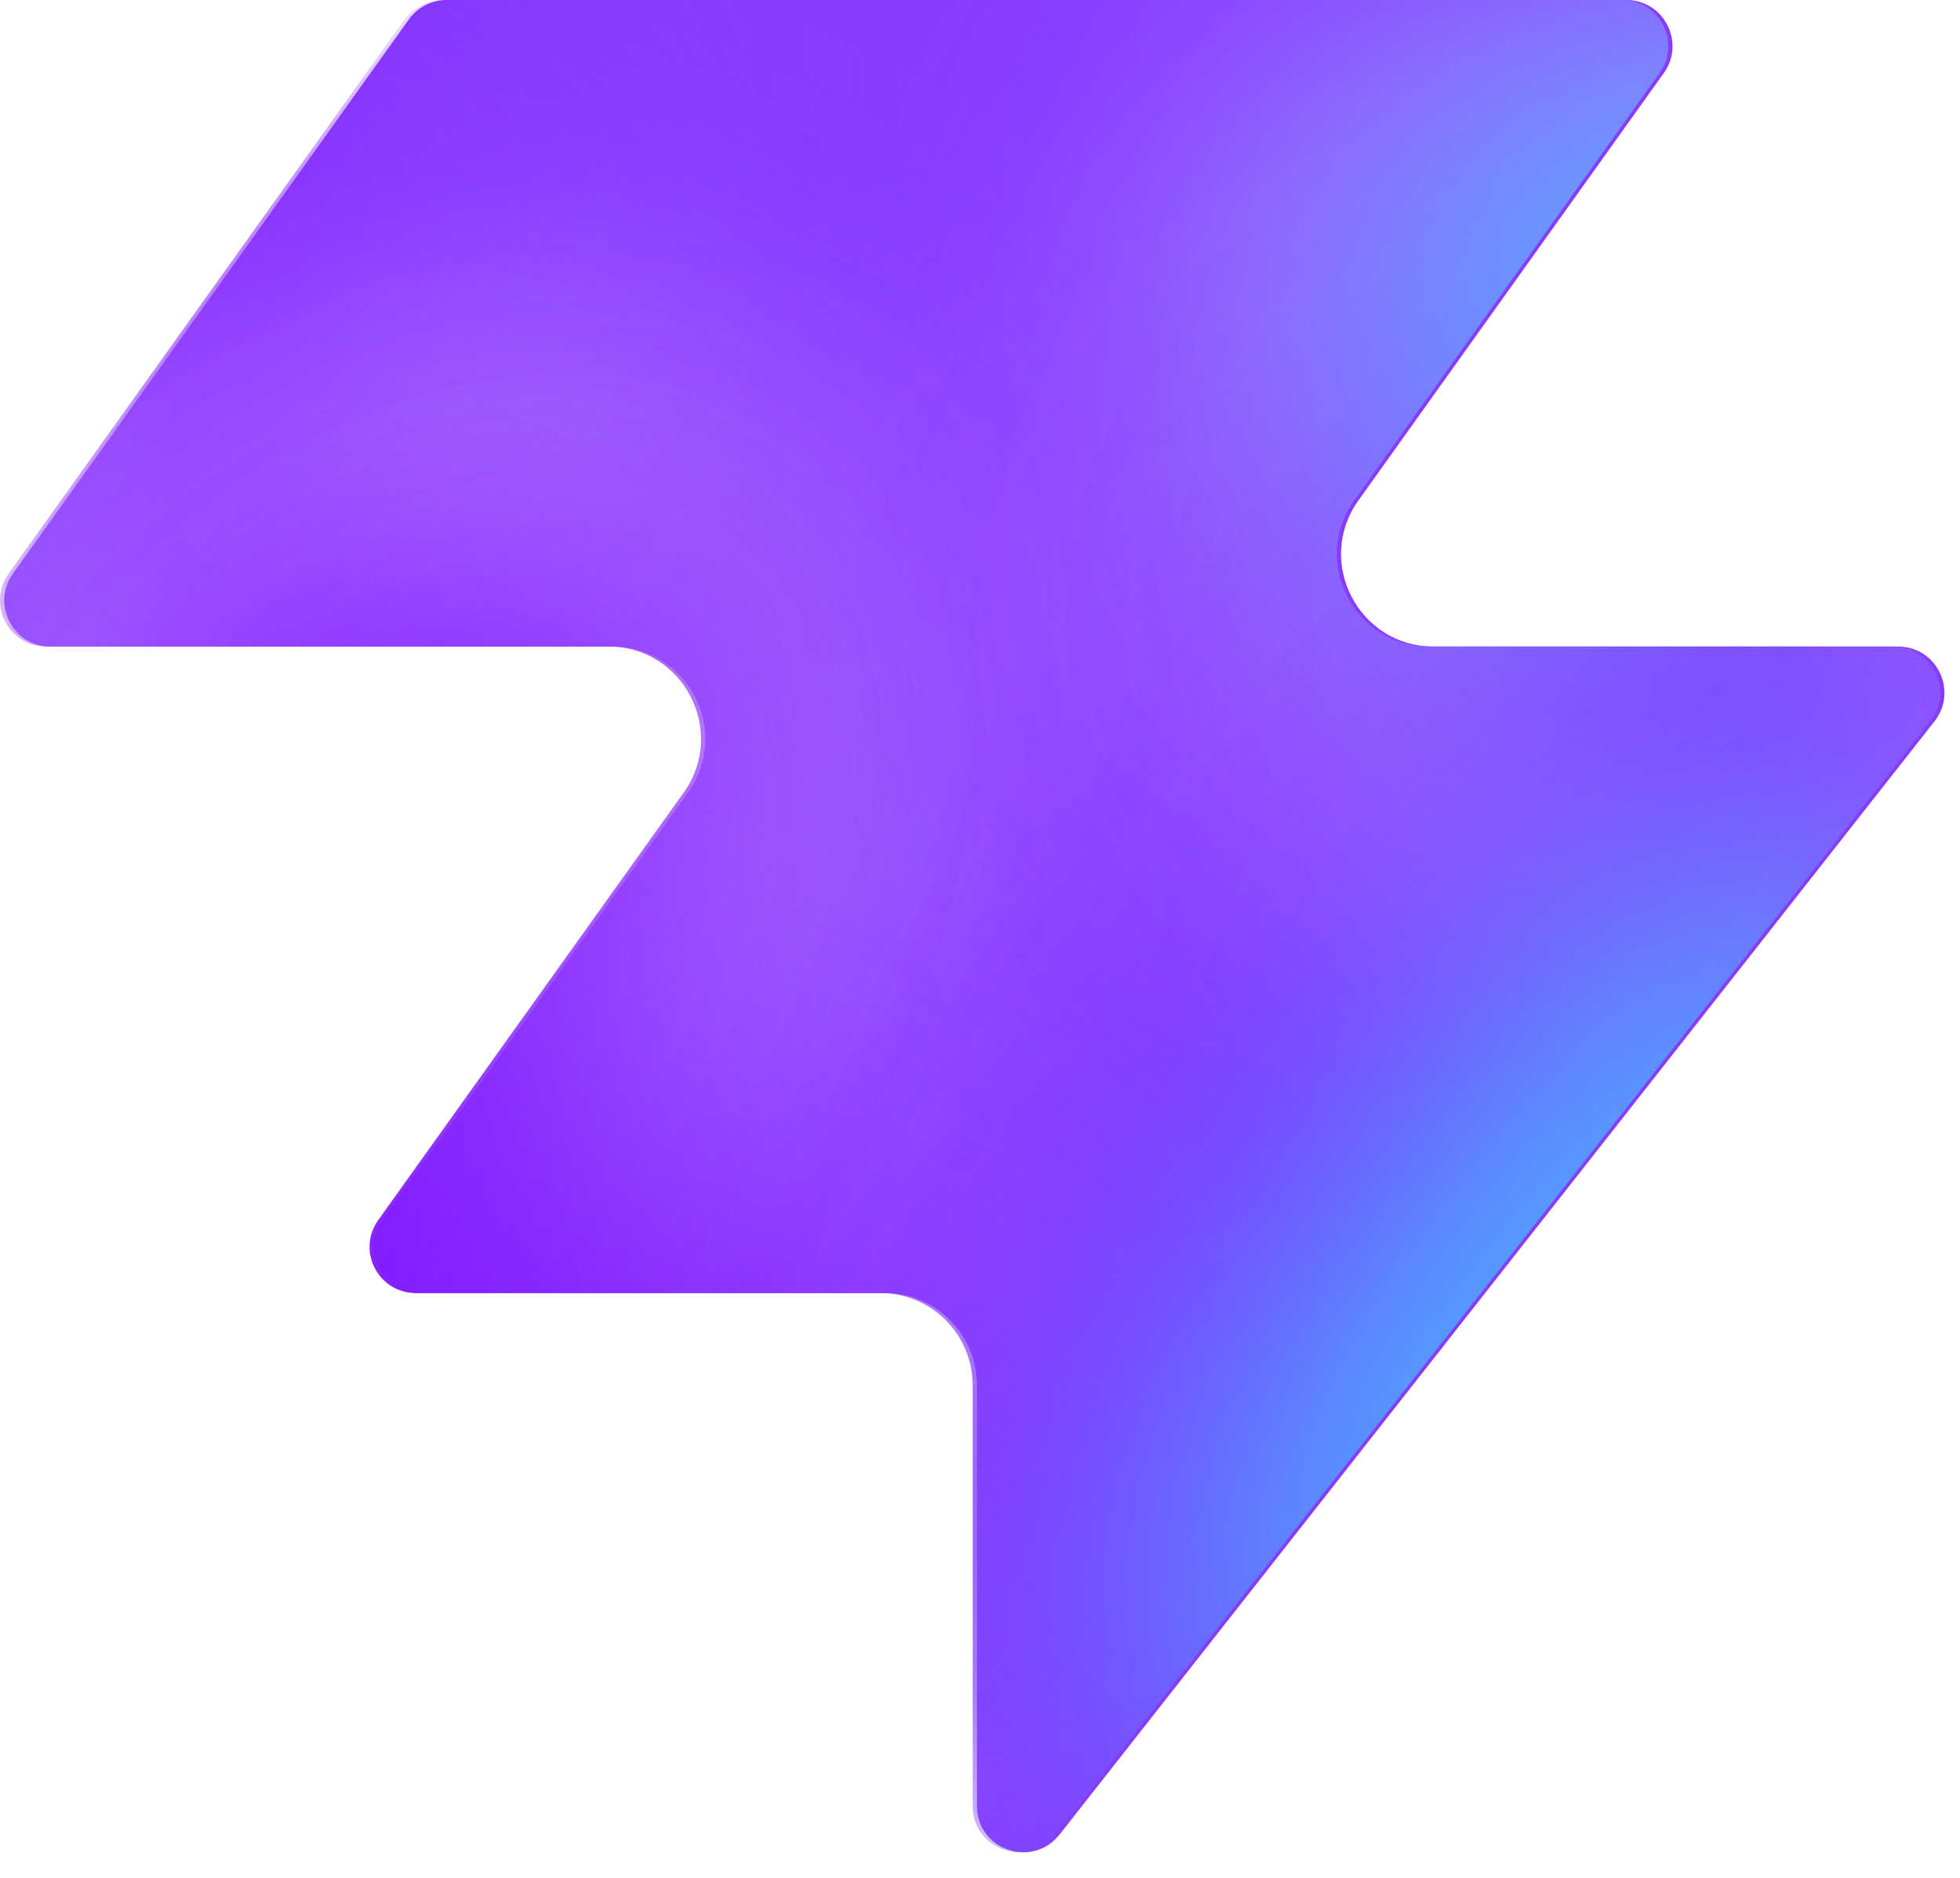
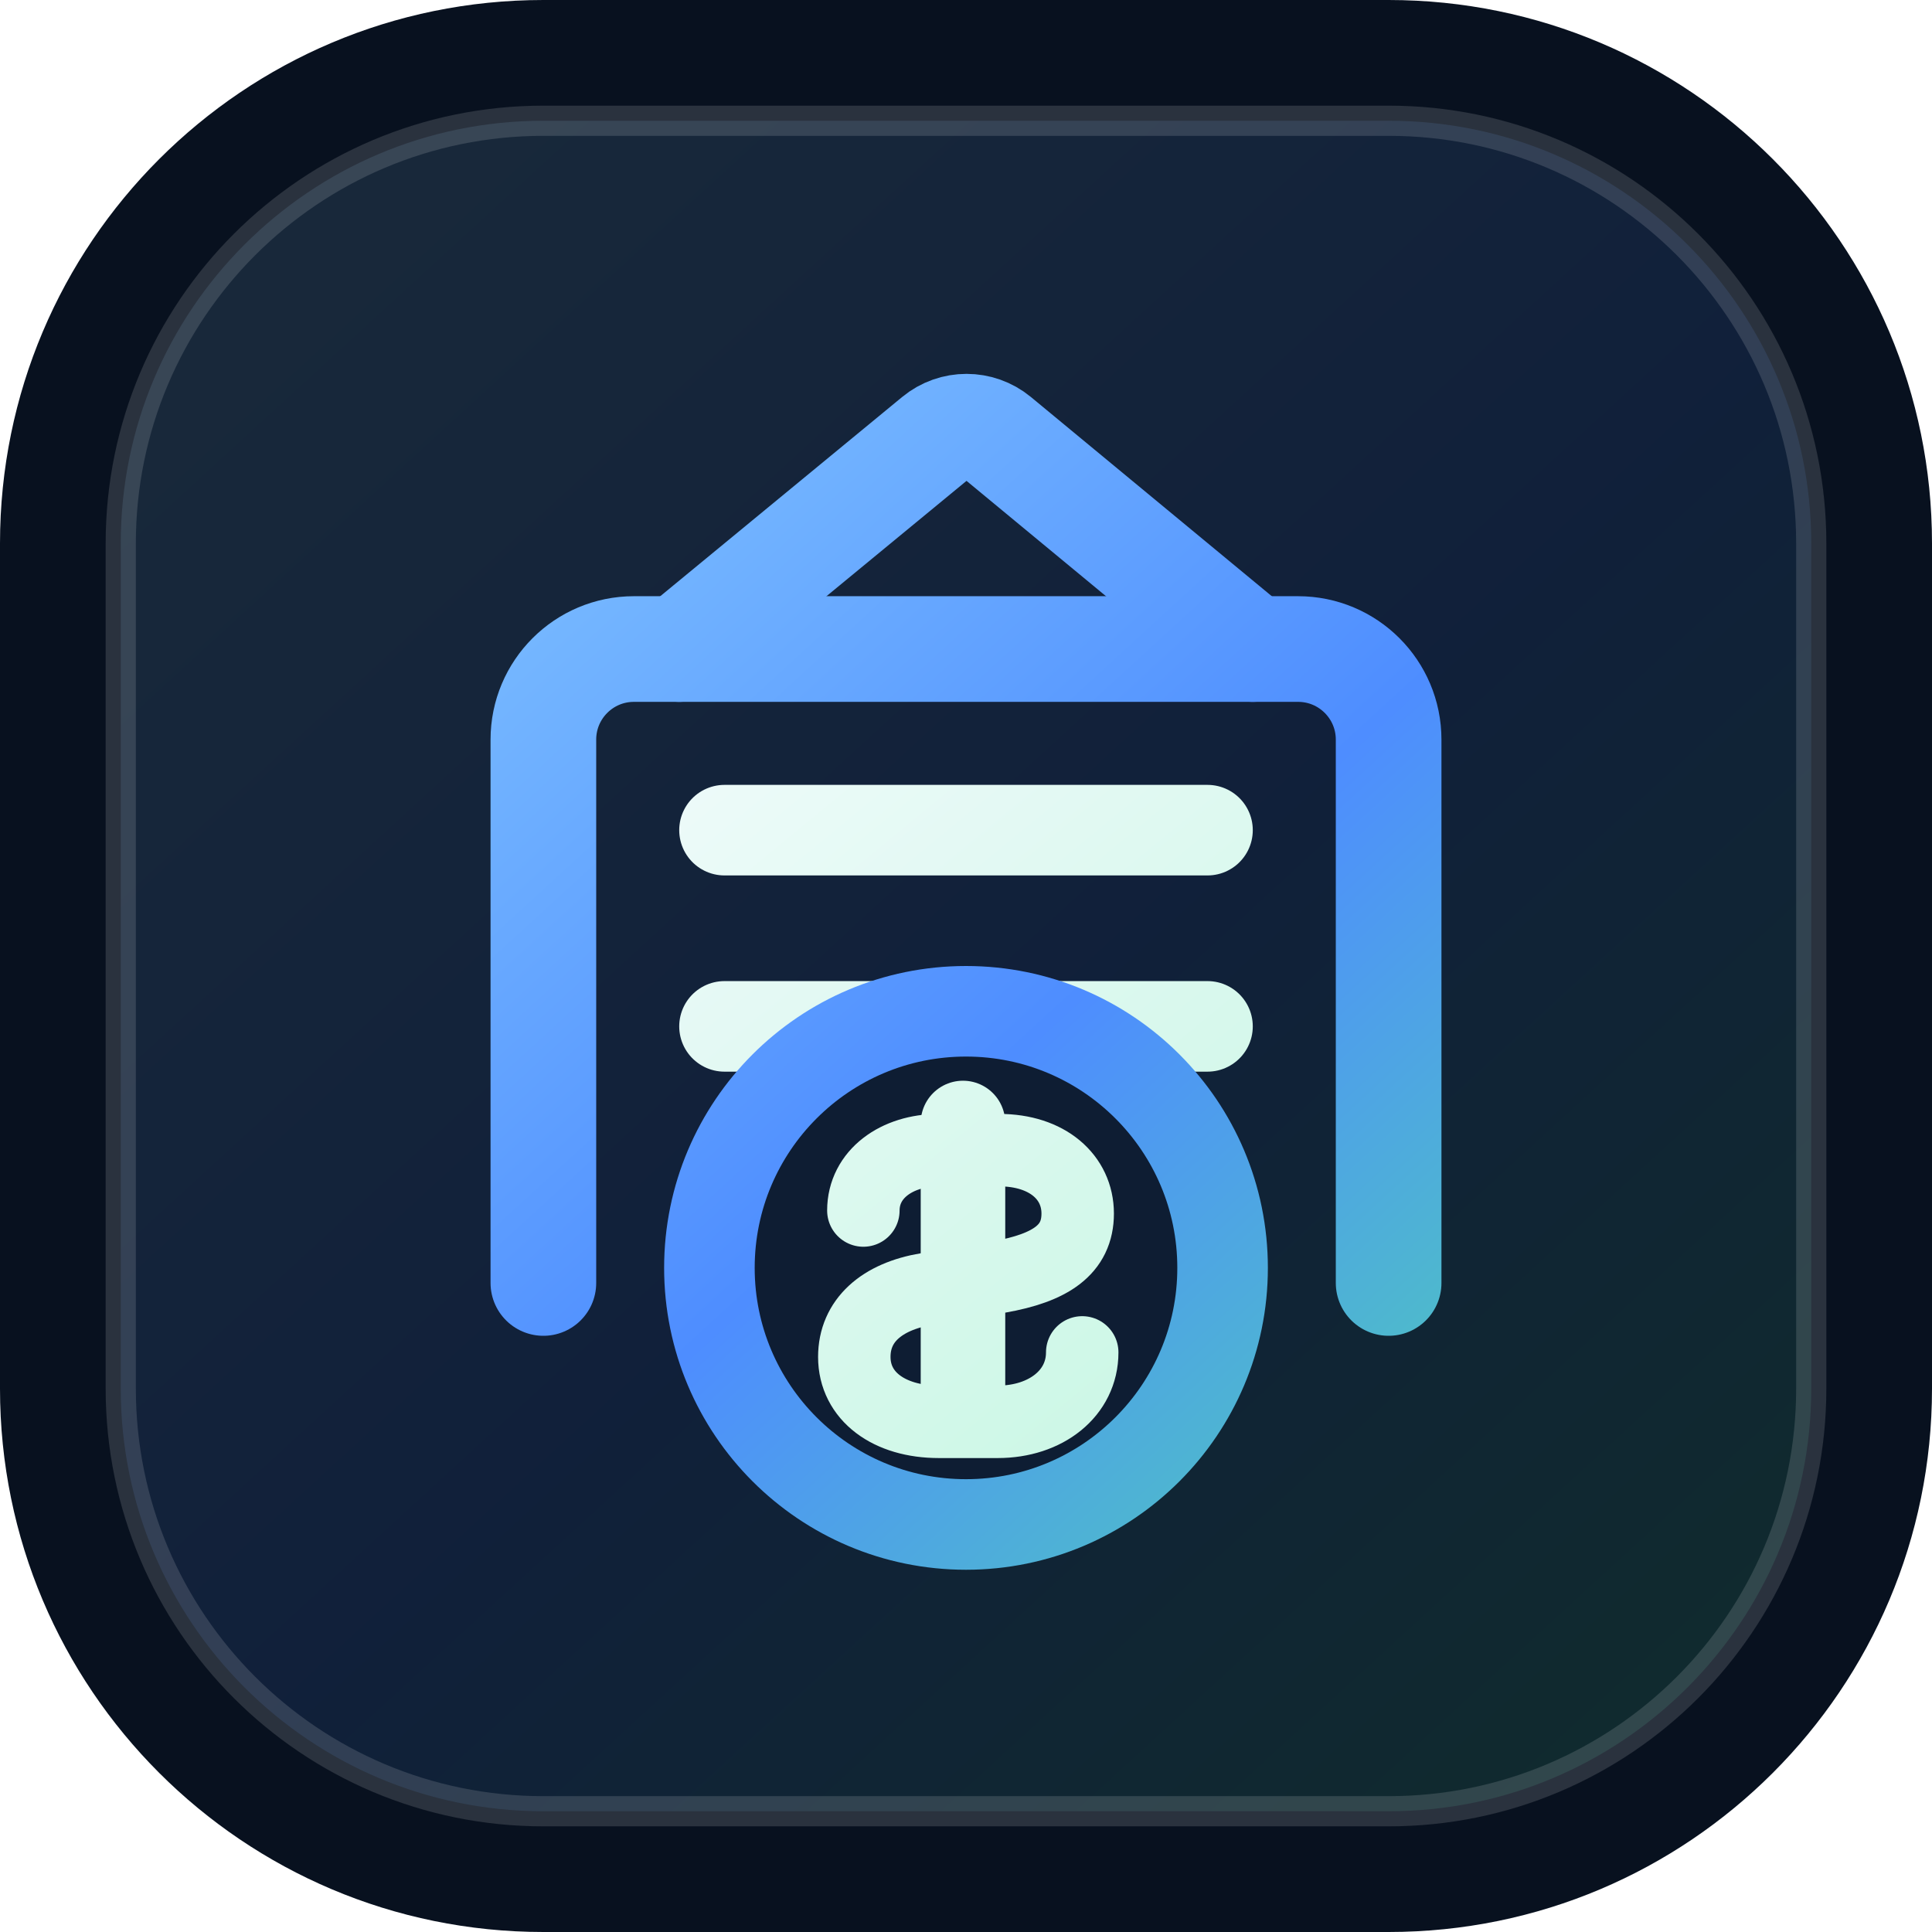
- <svg xmlns="http://www.w3.org/2000/svg" width="48" height="46" fill="none" viewBox="0 0 48 46">
-   <path fill="#863bff" d="M25.946 44.938c-.664.845-2.021.375-2.021-.698V33.937a2.26 2.26 0 0 0-2.262-2.262H10.287c-.92 0-1.456-1.04-.92-1.788l7.48-10.471c1.07-1.497 0-3.578-1.842-3.578H1.237c-.92 0-1.456-1.04-.92-1.788L10.013.474c.214-.297.556-.474.92-.474h28.894c.92 0 1.456 1.04.92 1.788l-7.48 10.471c-1.07 1.498 0 3.579 1.842 3.579h11.377c.943 0 1.473 1.088.89 1.83L25.947 44.94z" style="fill:#863bff;fill:color(display-p3 .525 .23 1);fill-opacity:1" />
-   <mask id="a" width="48" height="46" x="0" y="0" maskUnits="userSpaceOnUse" style="mask-type:alpha">
-     <path fill="#000" d="M25.842 44.938c-.664.844-2.021.375-2.021-.698V33.937a2.26 2.26 0 0 0-2.262-2.262H10.183c-.92 0-1.456-1.04-.92-1.788l7.48-10.471c1.07-1.498 0-3.579-1.842-3.579H1.133c-.92 0-1.456-1.04-.92-1.787L9.91.473c.214-.297.556-.474.92-.474h28.894c.92 0 1.456 1.04.92 1.788l-7.48 10.471c-1.07 1.498 0 3.578 1.842 3.578h11.377c.943 0 1.473 1.088.89 1.832L25.843 44.94z" style="fill:#000;fill-opacity:1" />
-   </mask>
-   <g mask="url(#a)">
-     <g filter="url(#b)">
-       <ellipse cx="5.508" cy="14.704" fill="#ede6ff" rx="5.508" ry="14.704" style="fill:#ede6ff;fill:color(display-p3 .927 .903 1);fill-opacity:1" transform="matrix(.00324 1 1 -.00324 -4.47 31.516)" />
-     </g>
-     <g filter="url(#c)">
-       <ellipse cx="10.399" cy="29.851" fill="#ede6ff" rx="10.399" ry="29.851" style="fill:#ede6ff;fill:color(display-p3 .927 .903 1);fill-opacity:1" transform="matrix(.00324 1 1 -.00324 -39.328 7.883)" />
-     </g>
-     <g filter="url(#d)">
-       <ellipse cx="5.508" cy="30.487" fill="#7e14ff" rx="5.508" ry="30.487" style="fill:#7e14ff;fill:color(display-p3 .492 .077 1);fill-opacity:1" transform="rotate(89.814 -25.913 -14.639)scale(1 -1)" />
-     </g>
-     <g filter="url(#e)">
-       <ellipse cx="5.508" cy="30.599" fill="#7e14ff" rx="5.508" ry="30.599" style="fill:#7e14ff;fill:color(display-p3 .492 .077 1);fill-opacity:1" transform="rotate(89.814 -32.644 -3.334)scale(1 -1)" />
-     </g>
-     <g filter="url(#f)">
-       <ellipse cx="5.508" cy="30.599" fill="#7e14ff" rx="5.508" ry="30.599" style="fill:#7e14ff;fill:color(display-p3 .492 .077 1);fill-opacity:1" transform="matrix(.00324 1 1 -.00324 -34.34 30.47)" />
-     </g>
-     <g filter="url(#g)">
-       <ellipse cx="14.072" cy="22.078" fill="#ede6ff" rx="14.072" ry="22.078" style="fill:#ede6ff;fill:color(display-p3 .927 .903 1);fill-opacity:1" transform="rotate(93.35 24.506 48.493)scale(-1 1)" />
-     </g>
-     <g filter="url(#h)">
-       <ellipse cx="3.47" cy="21.501" fill="#7e14ff" rx="3.47" ry="21.501" style="fill:#7e14ff;fill:color(display-p3 .492 .077 1);fill-opacity:1" transform="rotate(89.009 28.708 47.59)scale(-1 1)" />
-     </g>
-     <g filter="url(#i)">
-       <ellipse cx="3.47" cy="21.501" fill="#7e14ff" rx="3.47" ry="21.501" style="fill:#7e14ff;fill:color(display-p3 .492 .077 1);fill-opacity:1" transform="rotate(89.009 28.708 47.59)scale(-1 1)" />
-     </g>
-     <g filter="url(#j)">
-       <ellipse cx=".387" cy="8.972" fill="#7e14ff" rx="4.407" ry="29.108" style="fill:#7e14ff;fill:color(display-p3 .492 .077 1);fill-opacity:1" transform="rotate(39.51 .387 8.972)" />
-     </g>
-     <g filter="url(#k)">
-       <ellipse cx="47.523" cy="-6.092" fill="#7e14ff" rx="4.407" ry="29.108" style="fill:#7e14ff;fill:color(display-p3 .492 .077 1);fill-opacity:1" transform="rotate(37.892 47.523 -6.092)" />
-     </g>
-     <g filter="url(#l)">
-       <ellipse cx="41.412" cy="6.333" fill="#47bfff" rx="5.971" ry="9.665" style="fill:#47bfff;fill:color(display-p3 .28 .748 1);fill-opacity:1" transform="rotate(37.892 41.412 6.333)" />
-     </g>
-     <g filter="url(#m)">
-       <ellipse cx="-1.879" cy="38.332" fill="#7e14ff" rx="4.407" ry="29.108" style="fill:#7e14ff;fill:color(display-p3 .492 .077 1);fill-opacity:1" transform="rotate(37.892 -1.88 38.332)" />
-     </g>
-     <g filter="url(#n)">
-       <ellipse cx="-1.879" cy="38.332" fill="#7e14ff" rx="4.407" ry="29.108" style="fill:#7e14ff;fill:color(display-p3 .492 .077 1);fill-opacity:1" transform="rotate(37.892 -1.88 38.332)" />
-     </g>
-     <g filter="url(#o)">
-       <ellipse cx="35.651" cy="29.907" fill="#7e14ff" rx="4.407" ry="29.108" style="fill:#7e14ff;fill:color(display-p3 .492 .077 1);fill-opacity:1" transform="rotate(37.892 35.651 29.907)" />
-     </g>
-     <g filter="url(#p)">
-       <ellipse cx="38.418" cy="32.4" fill="#47bfff" rx="5.971" ry="15.297" style="fill:#47bfff;fill:color(display-p3 .28 .748 1);fill-opacity:1" transform="rotate(37.892 38.418 32.4)" />
-     </g>
-   </g>
+ <svg xmlns="http://www.w3.org/2000/svg" viewBox="0 0 64 64" fill="none">
  <defs>
-     <filter id="b" width="60.045" height="41.654" x="-19.77" y="16.149" color-interpolation-filters="sRGB" filterUnits="userSpaceOnUse">
-       <feFlood flood-opacity="0" result="BackgroundImageFix" />
-       <feBlend in="SourceGraphic" in2="BackgroundImageFix" result="shape" />
-       <feGaussianBlur result="effect1_foregroundBlur_2002_17158" stdDeviation="7.659" />
-     </filter>
-     <filter id="c" width="90.34" height="51.437" x="-54.613" y="-7.533" color-interpolation-filters="sRGB" filterUnits="userSpaceOnUse">
-       <feFlood flood-opacity="0" result="BackgroundImageFix" />
-       <feBlend in="SourceGraphic" in2="BackgroundImageFix" result="shape" />
-       <feGaussianBlur result="effect1_foregroundBlur_2002_17158" stdDeviation="7.659" />
-     </filter>
-     <filter id="d" width="79.355" height="29.4" x="-49.64" y="2.03" color-interpolation-filters="sRGB" filterUnits="userSpaceOnUse">
-       <feFlood flood-opacity="0" result="BackgroundImageFix" />
-       <feBlend in="SourceGraphic" in2="BackgroundImageFix" result="shape" />
-       <feGaussianBlur result="effect1_foregroundBlur_2002_17158" stdDeviation="4.596" />
-     </filter>
-     <filter id="e" width="79.579" height="29.4" x="-45.045" y="20.029" color-interpolation-filters="sRGB" filterUnits="userSpaceOnUse">
-       <feFlood flood-opacity="0" result="BackgroundImageFix" />
-       <feBlend in="SourceGraphic" in2="BackgroundImageFix" result="shape" />
-       <feGaussianBlur result="effect1_foregroundBlur_2002_17158" stdDeviation="4.596" />
-     </filter>
-     <filter id="f" width="79.579" height="29.4" x="-43.513" y="21.178" color-interpolation-filters="sRGB" filterUnits="userSpaceOnUse">
-       <feFlood flood-opacity="0" result="BackgroundImageFix" />
-       <feBlend in="SourceGraphic" in2="BackgroundImageFix" result="shape" />
-       <feGaussianBlur result="effect1_foregroundBlur_2002_17158" stdDeviation="4.596" />
-     </filter>
-     <filter id="g" width="74.749" height="58.852" x="15.756" y="-17.901" color-interpolation-filters="sRGB" filterUnits="userSpaceOnUse">
-       <feFlood flood-opacity="0" result="BackgroundImageFix" />
-       <feBlend in="SourceGraphic" in2="BackgroundImageFix" result="shape" />
-       <feGaussianBlur result="effect1_foregroundBlur_2002_17158" stdDeviation="7.659" />
-     </filter>
-     <filter id="h" width="61.377" height="25.362" x="23.548" y="2.284" color-interpolation-filters="sRGB" filterUnits="userSpaceOnUse">
-       <feFlood flood-opacity="0" result="BackgroundImageFix" />
-       <feBlend in="SourceGraphic" in2="BackgroundImageFix" result="shape" />
-       <feGaussianBlur result="effect1_foregroundBlur_2002_17158" stdDeviation="4.596" />
-     </filter>
-     <filter id="i" width="61.377" height="25.362" x="23.548" y="2.284" color-interpolation-filters="sRGB" filterUnits="userSpaceOnUse">
-       <feFlood flood-opacity="0" result="BackgroundImageFix" />
-       <feBlend in="SourceGraphic" in2="BackgroundImageFix" result="shape" />
-       <feGaussianBlur result="effect1_foregroundBlur_2002_17158" stdDeviation="4.596" />
-     </filter>
-     <filter id="j" width="56.045" height="63.649" x="-27.636" y="-22.853" color-interpolation-filters="sRGB" filterUnits="userSpaceOnUse">
-       <feFlood flood-opacity="0" result="BackgroundImageFix" />
-       <feBlend in="SourceGraphic" in2="BackgroundImageFix" result="shape" />
-       <feGaussianBlur result="effect1_foregroundBlur_2002_17158" stdDeviation="4.596" />
-     </filter>
-     <filter id="k" width="54.814" height="64.646" x="20.116" y="-38.415" color-interpolation-filters="sRGB" filterUnits="userSpaceOnUse">
-       <feFlood flood-opacity="0" result="BackgroundImageFix" />
-       <feBlend in="SourceGraphic" in2="BackgroundImageFix" result="shape" />
-       <feGaussianBlur result="effect1_foregroundBlur_2002_17158" stdDeviation="4.596" />
-     </filter>
-     <filter id="l" width="33.541" height="35.313" x="24.641" y="-11.323" color-interpolation-filters="sRGB" filterUnits="userSpaceOnUse">
-       <feFlood flood-opacity="0" result="BackgroundImageFix" />
-       <feBlend in="SourceGraphic" in2="BackgroundImageFix" result="shape" />
-       <feGaussianBlur result="effect1_foregroundBlur_2002_17158" stdDeviation="4.596" />
-     </filter>
-     <filter id="m" width="54.814" height="64.646" x="-29.286" y="6.009" color-interpolation-filters="sRGB" filterUnits="userSpaceOnUse">
-       <feFlood flood-opacity="0" result="BackgroundImageFix" />
-       <feBlend in="SourceGraphic" in2="BackgroundImageFix" result="shape" />
-       <feGaussianBlur result="effect1_foregroundBlur_2002_17158" stdDeviation="4.596" />
-     </filter>
-     <filter id="n" width="54.814" height="64.646" x="-29.286" y="6.009" color-interpolation-filters="sRGB" filterUnits="userSpaceOnUse">
-       <feFlood flood-opacity="0" result="BackgroundImageFix" />
-       <feBlend in="SourceGraphic" in2="BackgroundImageFix" result="shape" />
-       <feGaussianBlur result="effect1_foregroundBlur_2002_17158" stdDeviation="4.596" />
-     </filter>
-     <filter id="o" width="54.814" height="64.646" x="8.244" y="-2.416" color-interpolation-filters="sRGB" filterUnits="userSpaceOnUse">
-       <feFlood flood-opacity="0" result="BackgroundImageFix" />
-       <feBlend in="SourceGraphic" in2="BackgroundImageFix" result="shape" />
-       <feGaussianBlur result="effect1_foregroundBlur_2002_17158" stdDeviation="4.596" />
-     </filter>
-     <filter id="p" width="39.409" height="43.623" x="18.713" y="10.588" color-interpolation-filters="sRGB" filterUnits="userSpaceOnUse">
-       <feFlood flood-opacity="0" result="BackgroundImageFix" />
-       <feBlend in="SourceGraphic" in2="BackgroundImageFix" result="shape" />
-       <feGaussianBlur result="effect1_foregroundBlur_2002_17158" stdDeviation="4.596" />
-     </filter>
+     <linearGradient id="bg" x1="10" y1="8" x2="54" y2="56" gradientUnits="userSpaceOnUse">
+       <stop stop-color="#8FD3FF" />
+       <stop offset="0.55" stop-color="#4E8DFF" />
+       <stop offset="1" stop-color="#4EDEA3" />
+     </linearGradient>
+     <linearGradient id="accent" x1="20" y1="18" x2="43" y2="46" gradientUnits="userSpaceOnUse">
+       <stop stop-color="#F7FBFF" />
+       <stop offset="1" stop-color="#C9F7E4" />
+     </linearGradient>
  </defs>
+   <rect width="64" height="64" rx="18" fill="#08111F" />
+   <rect x="4" y="4" width="56" height="56" rx="14" fill="url(#bg)" fill-opacity="0.12" stroke="rgba(255,255,255,0.14)" />
+   <path d="M18 42.5V24.5C18 22.843 19.343 21.5 21 21.5H43C44.657 21.5 46 22.843 46 24.5V42.5" stroke="url(#bg)" stroke-width="3.5" stroke-linecap="round" stroke-linejoin="round" />
+   <path d="M22.5 21.5L31 14.5C31.591 14.013 32.444 14.013 33.035 14.5L41.5 21.5" stroke="url(#bg)" stroke-width="3.5" stroke-linecap="round" stroke-linejoin="round" />
+   <path d="M24 27.5H40" stroke="url(#accent)" stroke-width="3" stroke-linecap="round" />
+   <path d="M24 34H40" stroke="url(#accent)" stroke-width="3" stroke-linecap="round" />
+   <circle cx="32" cy="42" r="8.5" fill="#0E1D33" stroke="url(#bg)" stroke-width="3" />
+   <path d="M31.9 37.2V46.8" stroke="url(#accent)" stroke-width="2.8" stroke-linecap="round" />
+   <path d="M28.6 40.1C28.6 38.9 29.7 38.1 31.1 38.1H33.1C34.7 38.1 35.7 39 35.7 40.2C35.7 41.4 34.8 42 33.1 42.3L30.7 42.7C29.2 42.95 28.3 43.75 28.3 44.95C28.3 46.25 29.45 47.1 31.1 47.1H33.05C34.65 47.1 35.85 46.15 35.85 44.8" stroke="url(#accent)" stroke-width="2.4" stroke-linecap="round" stroke-linejoin="round" />
</svg>
